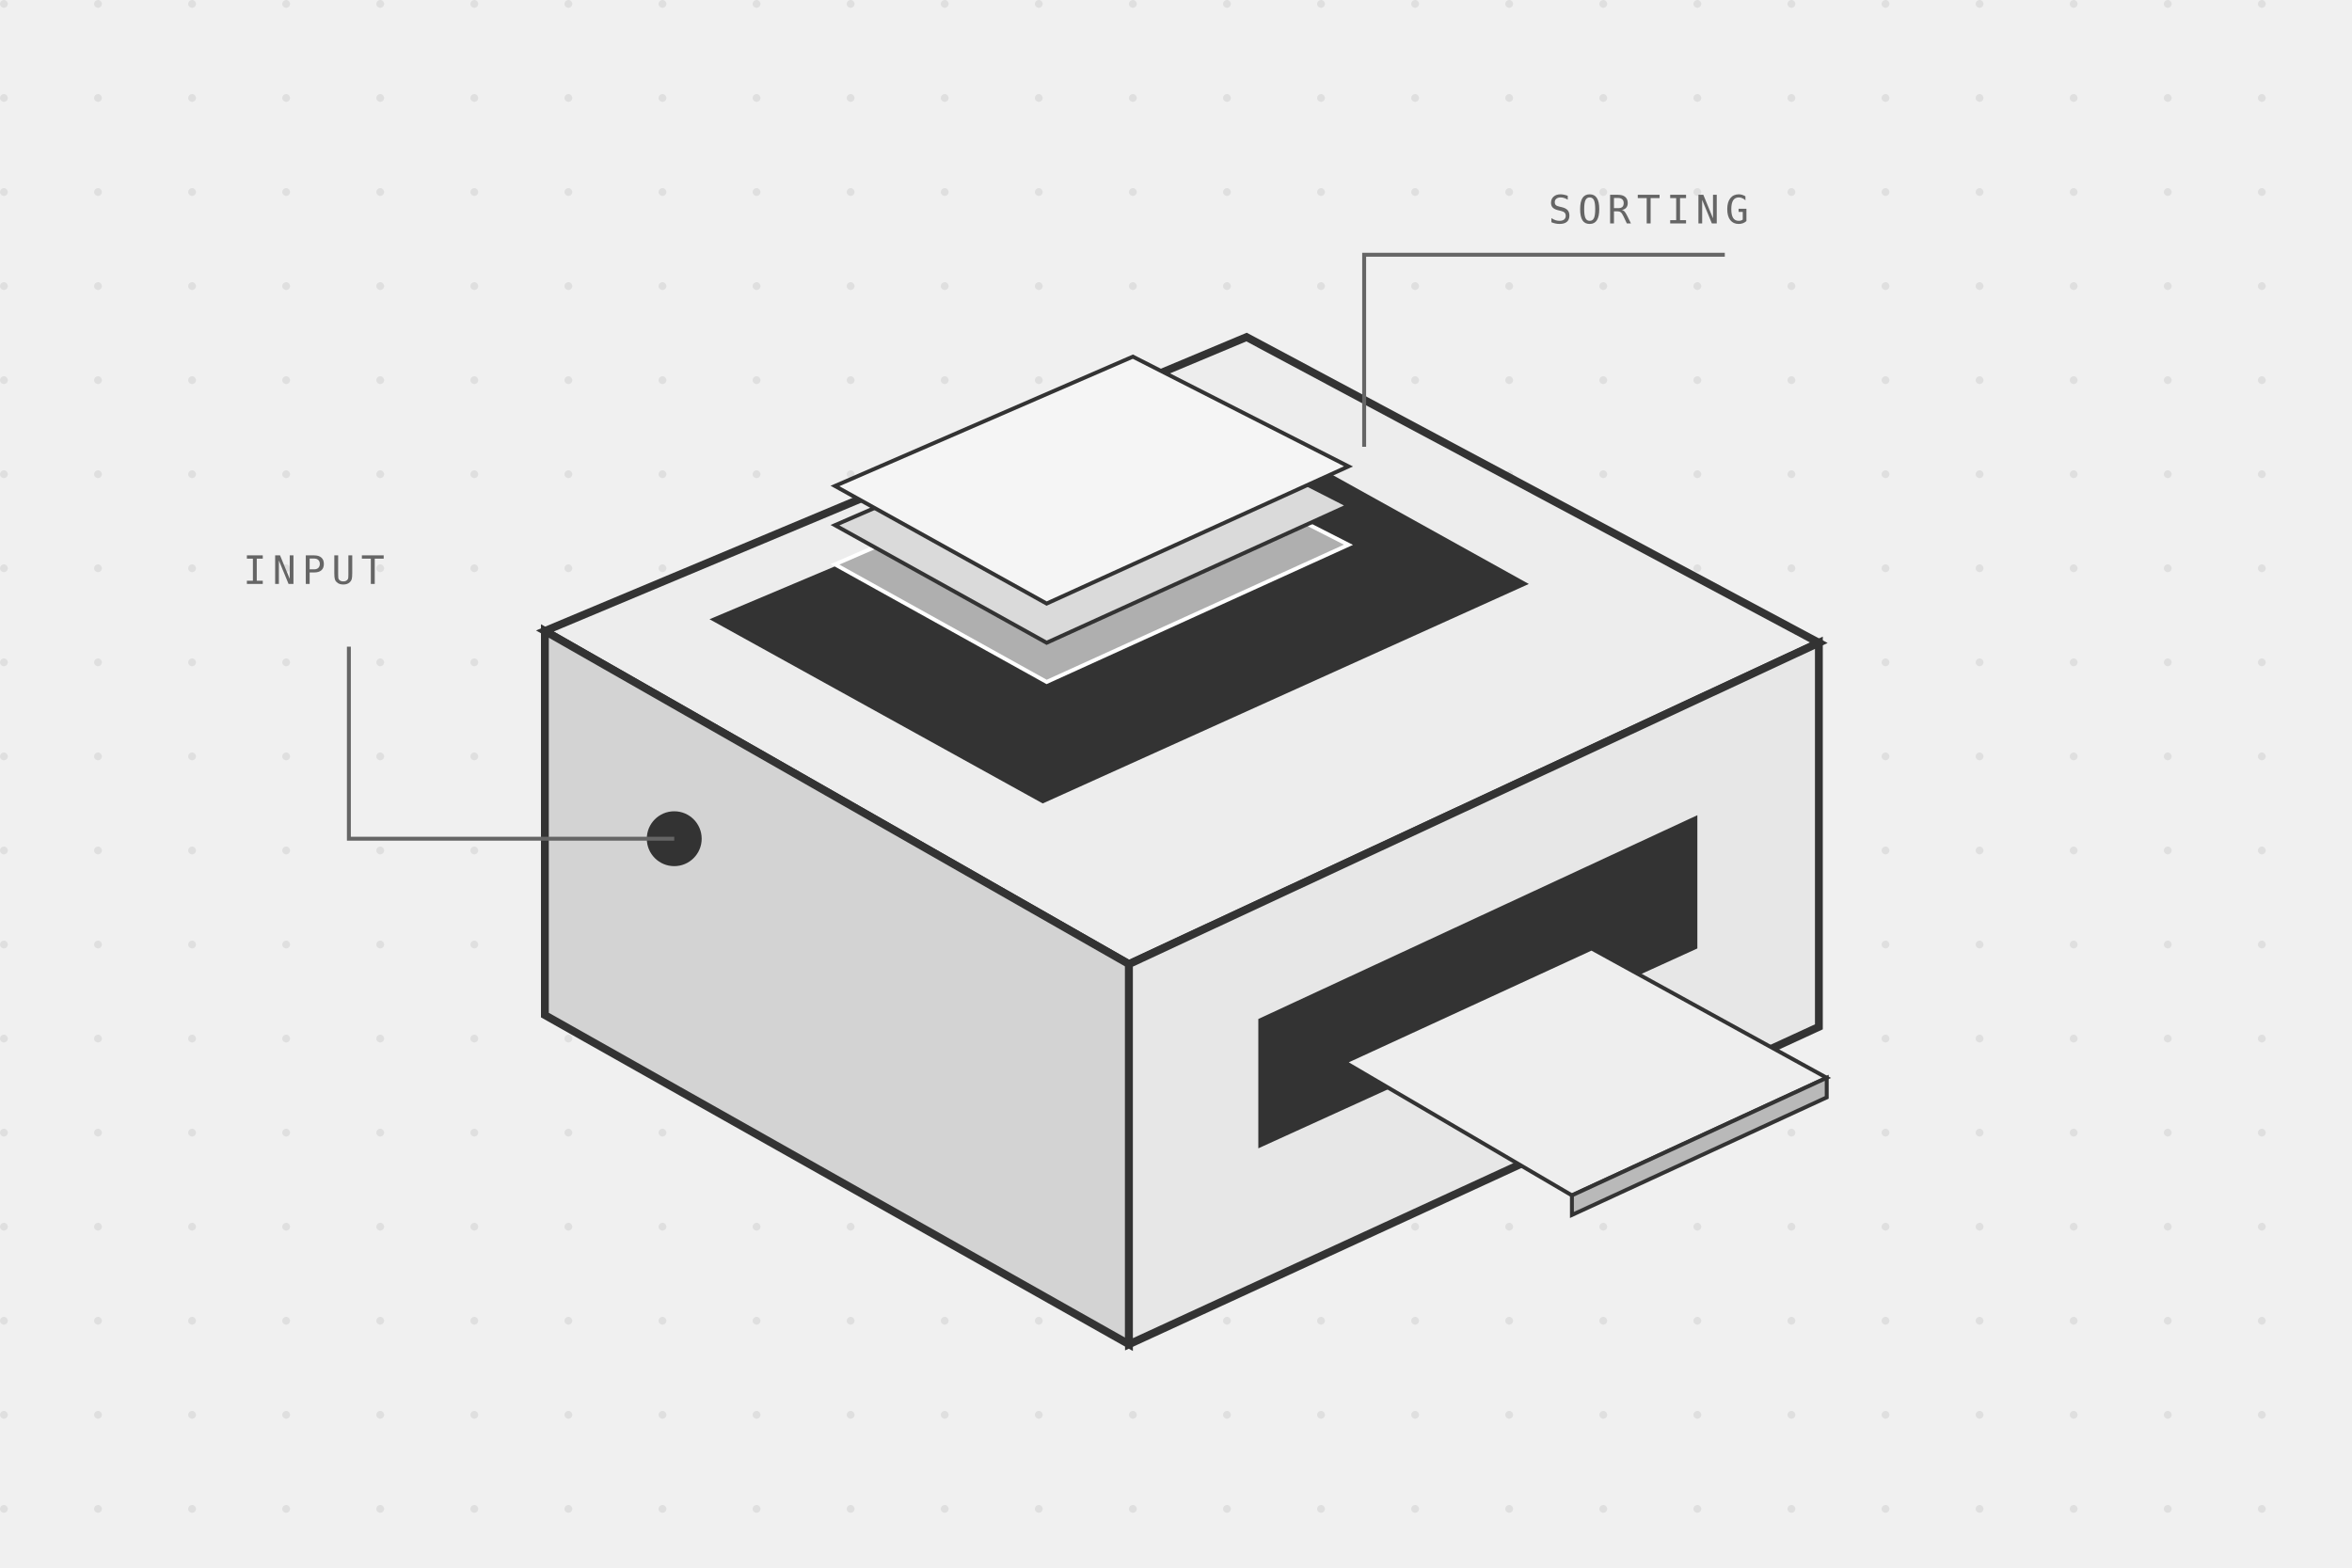
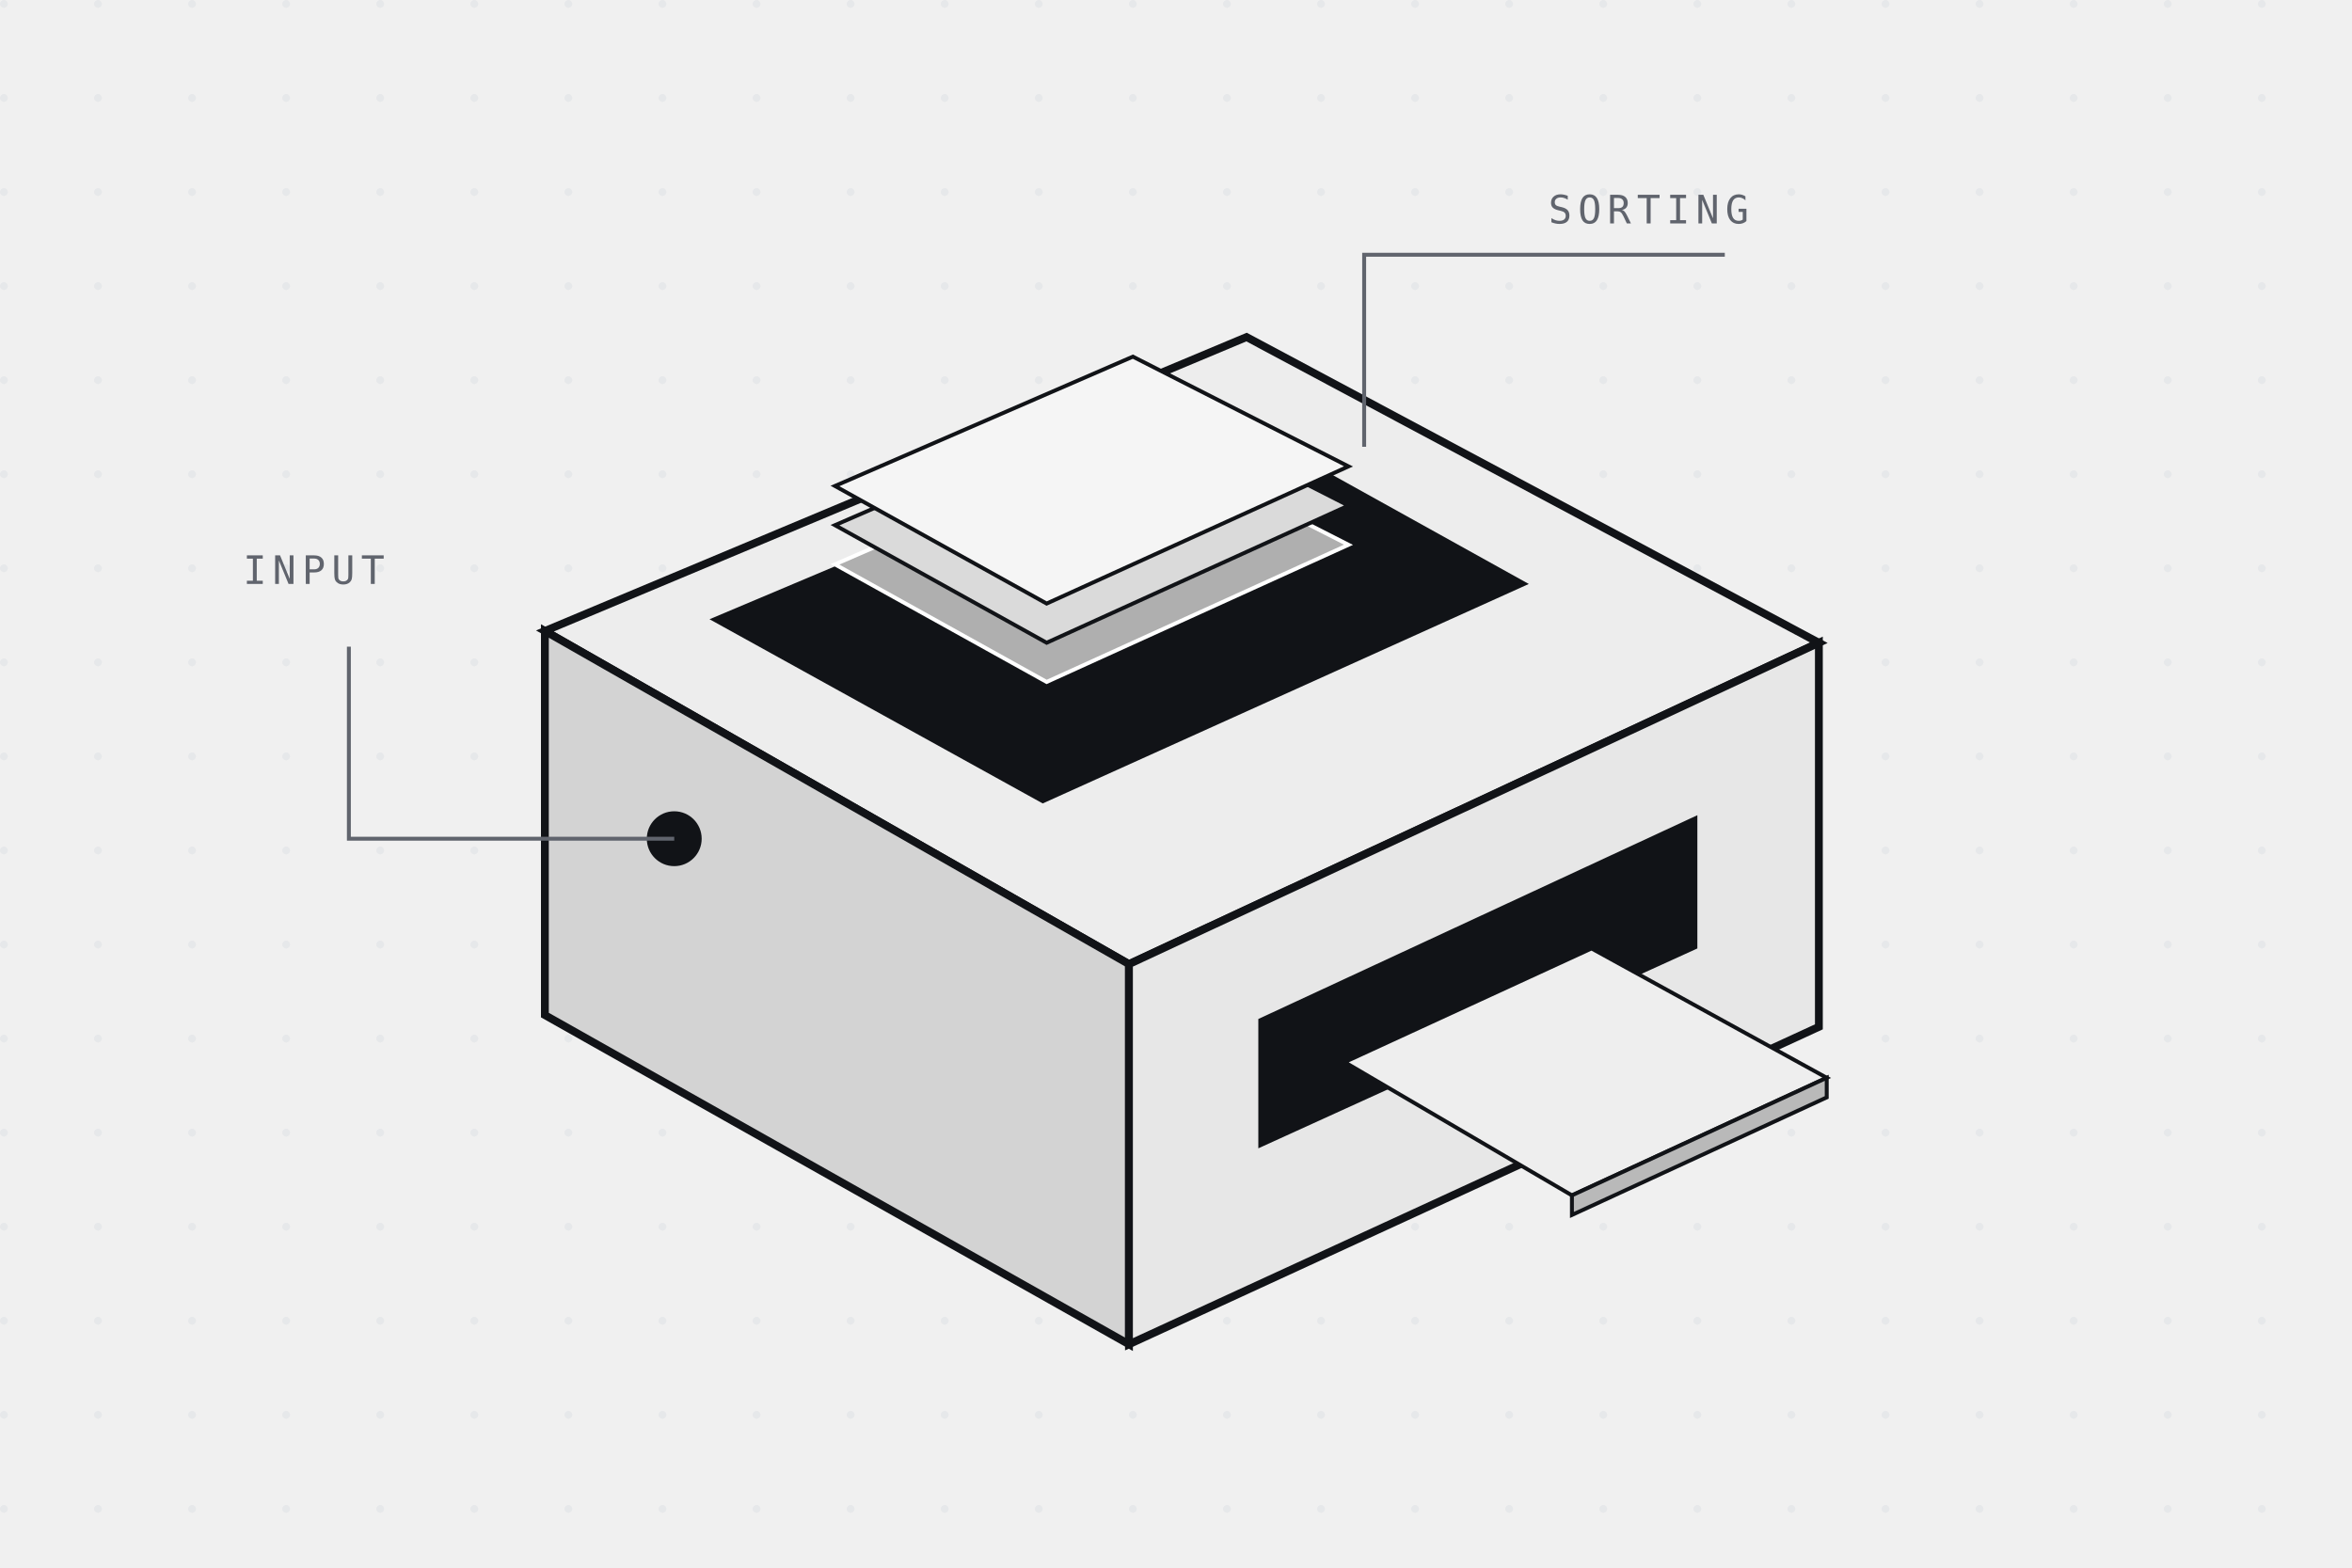
<svg xmlns="http://www.w3.org/2000/svg" viewBox="0 0 600 400" fill="none">
  <defs>
    <pattern id="grid" width="24" height="24" patternUnits="userSpaceOnUse">
-       <circle cx="1" cy="1" r="1" fill="#d2d2d2" opacity=".55" />
+       <circle cx="1" cy="1" r="1" fill="#dfe1e5" opacity=".55" />
    </pattern>
    <linearGradient id="wash" x2="1" y2="1">
      <stop stop-color="#f1f1f1" />
      <stop offset="1" stop-color="#fafafa" />
    </linearGradient>
  </defs>
  <rect width="600" height="400" fill="url(#grid)" />
-   <path d="M139 161 318 86 464 164 288 246Z" fill="#ededed" stroke="#333333" stroke-width="2" />
-   <path d="M139 161v98l149 84v-97Z" fill="#d3d3d3" stroke="#333333" stroke-width="2" />
-   <path d="m288 246 176-82v98l-176 81Z" fill="#e7e7e7" stroke="#333333" stroke-width="2" />
-   <path d="m181 158 128-54 81 45-124 56Z" fill="#333333" />
+   <path d="M139 161 318 86 464 164 288 246Z" fill="#ededed" stroke="#111317" stroke-width="2" />
+   <path d="M139 161v98l149 84v-97Z" fill="#d3d3d3" stroke="#111317" stroke-width="2" />
+   <path d="m288 246 176-82v98l-176 81Z" fill="#e7e7e7" stroke="#111317" stroke-width="2" />
+   <path d="m181 158 128-54 81 45-124 56Z" fill="#111317" />
  <path d="m213 144 76-33 55 28-77 35Z" fill="#afafaf" stroke="#ffffff" />
-   <path d="m213 134 76-33 55 28-77 35Z" fill="#dadada" stroke="#333333" />
-   <path d="m213 124 76-33 55 28-77 35Z" fill="#f5f5f5" stroke="#333333" />
-   <path d="m321 260 112-52v34l-112 51Z" fill="#333333" />
-   <path d="m343 271 63-29 60 33-65 30Z" fill="#eeeeee" stroke="#333333" />
-   <path d="m401 305 65-30v5l-65 30Z" fill="#b9b9b9" stroke="#333333" />
-   <circle cx="172" cy="214" r="7" fill="#333333" />
-   <path d="M172 214H89v-49m259-51V65h92" stroke="#656565" />
-   <text x="62" y="149" fill="#656565" font-family="monospace" font-size="10" letter-spacing="1.5">INPUT</text>
-   <text x="395" y="57" fill="#656565" font-family="monospace" font-size="10" letter-spacing="1.5">SORTING</text>
+   <path d="m213 134 76-33 55 28-77 35Z" fill="#dadada" stroke="#111317" />
+   <path d="m213 124 76-33 55 28-77 35Z" fill="#f5f5f5" stroke="#111317" />
+   <path d="m321 260 112-52v34l-112 51Z" fill="#111317" />
+   <path d="m343 271 63-29 60 33-65 30Z" fill="#eeeeee" stroke="#111317" />
+   <path d="m401 305 65-30v5l-65 30Z" fill="#b9b9b9" stroke="#111317" />
+   <circle cx="172" cy="214" r="7" fill="#111317" />
+   <path d="M172 214H89v-49m259-51V65h92" stroke="#60646d" />
+   <text x="62" y="149" fill="#60646d" font-family="monospace" font-size="10" letter-spacing="1.5">INPUT</text>
+   <text x="395" y="57" fill="#60646d" font-family="monospace" font-size="10" letter-spacing="1.5">SORTING</text>
</svg>
